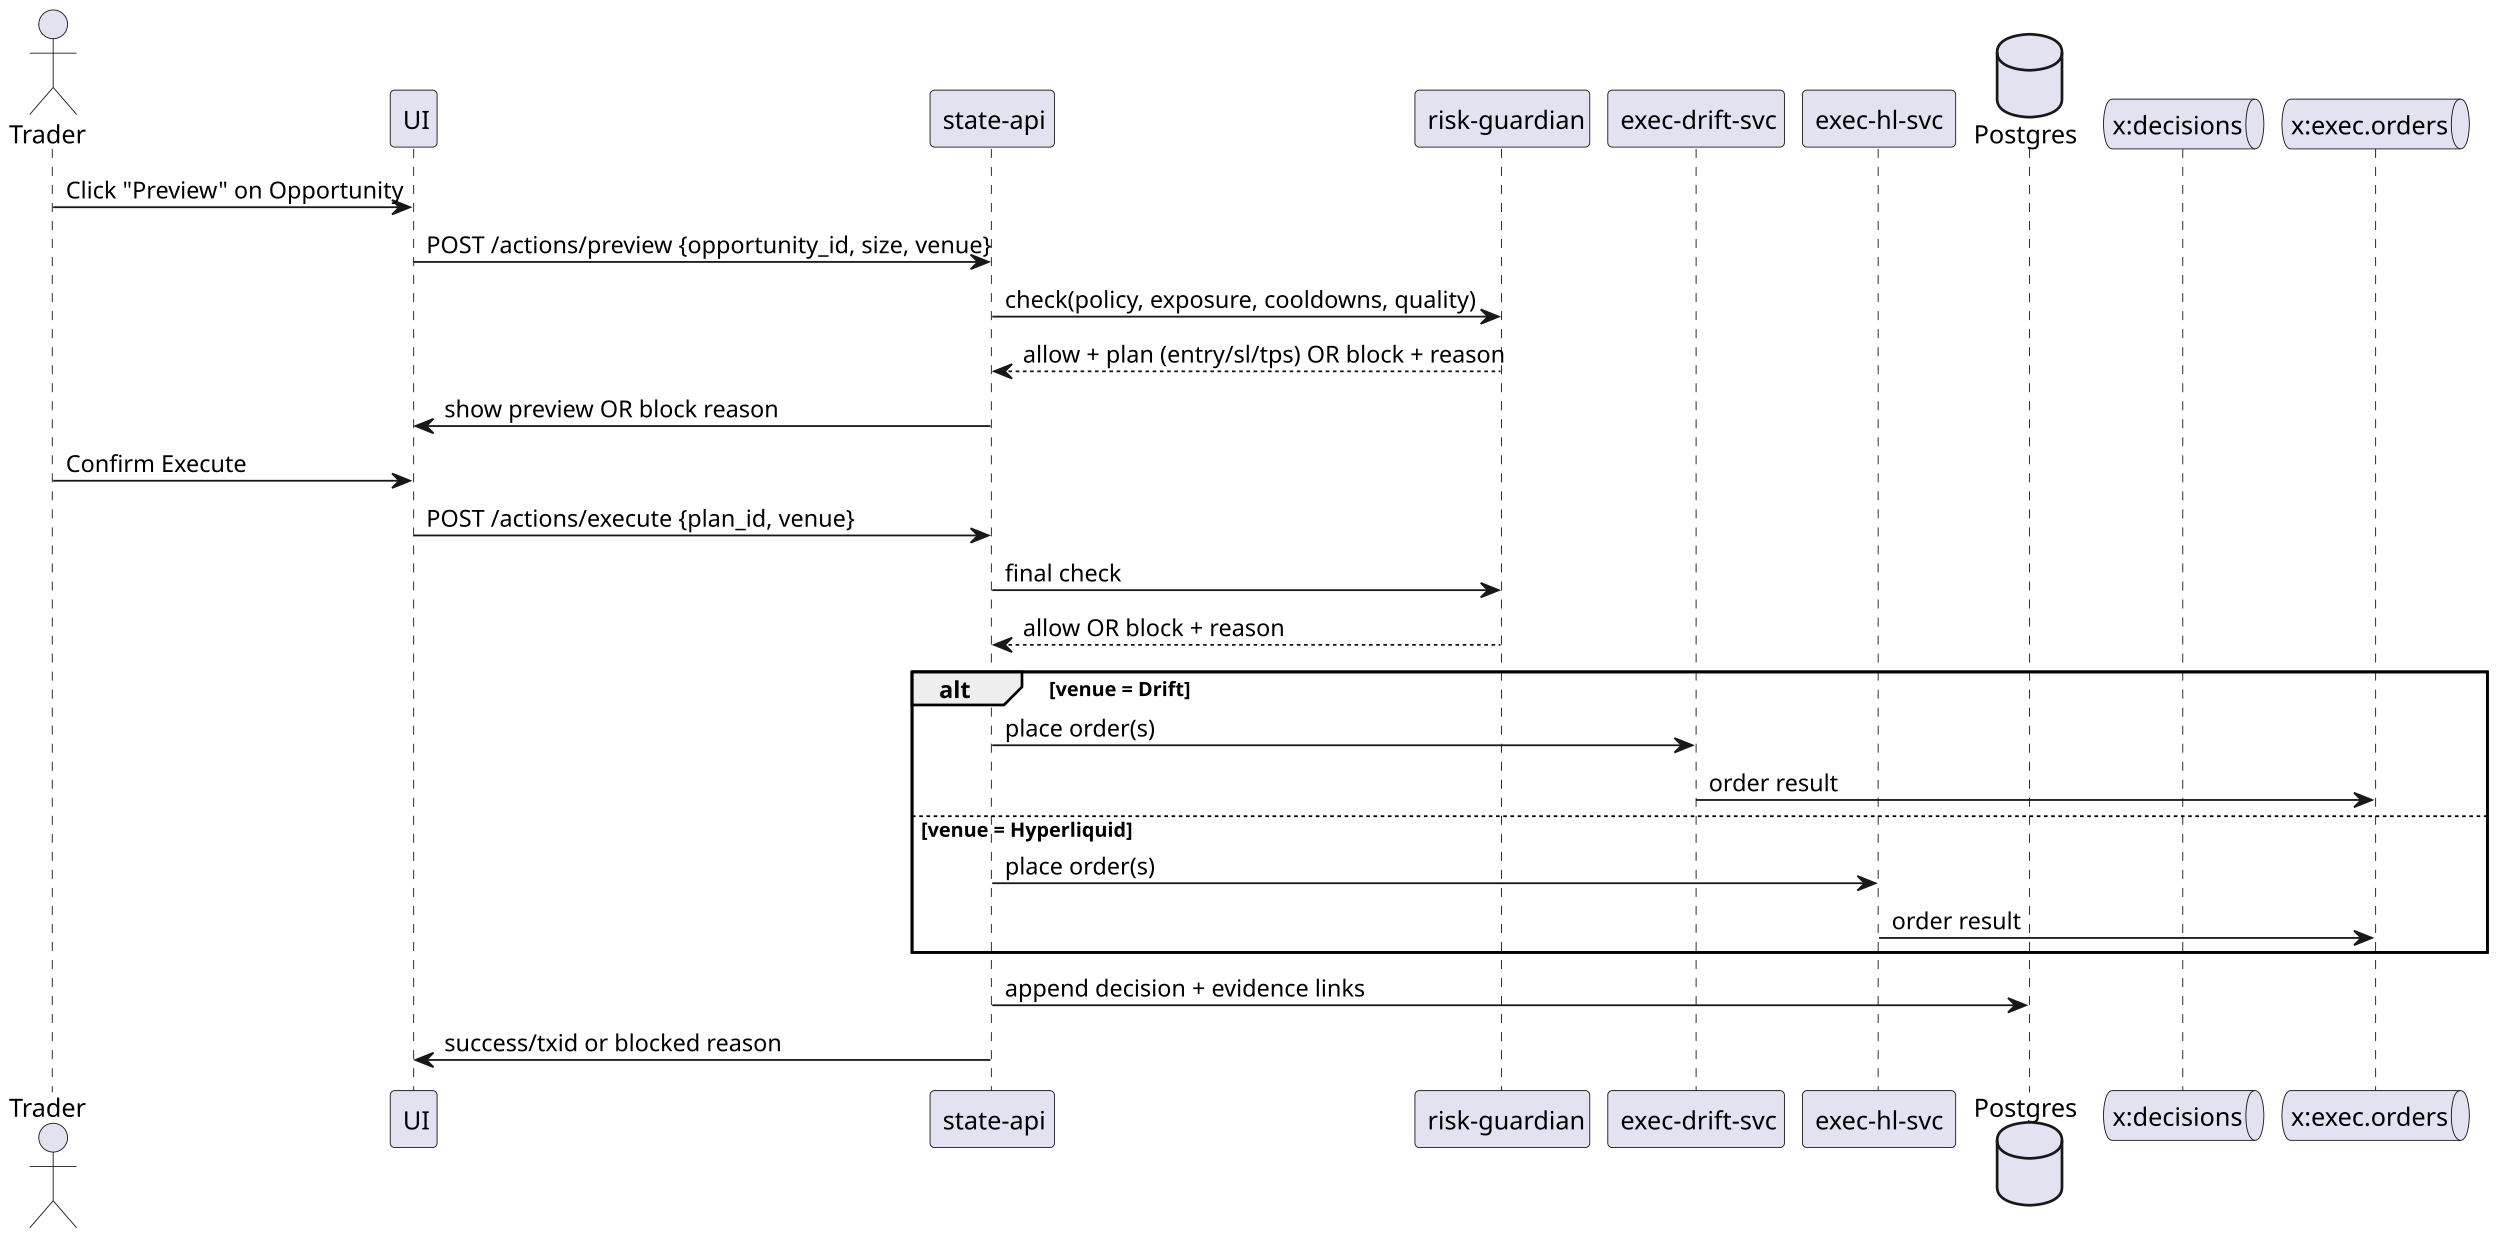
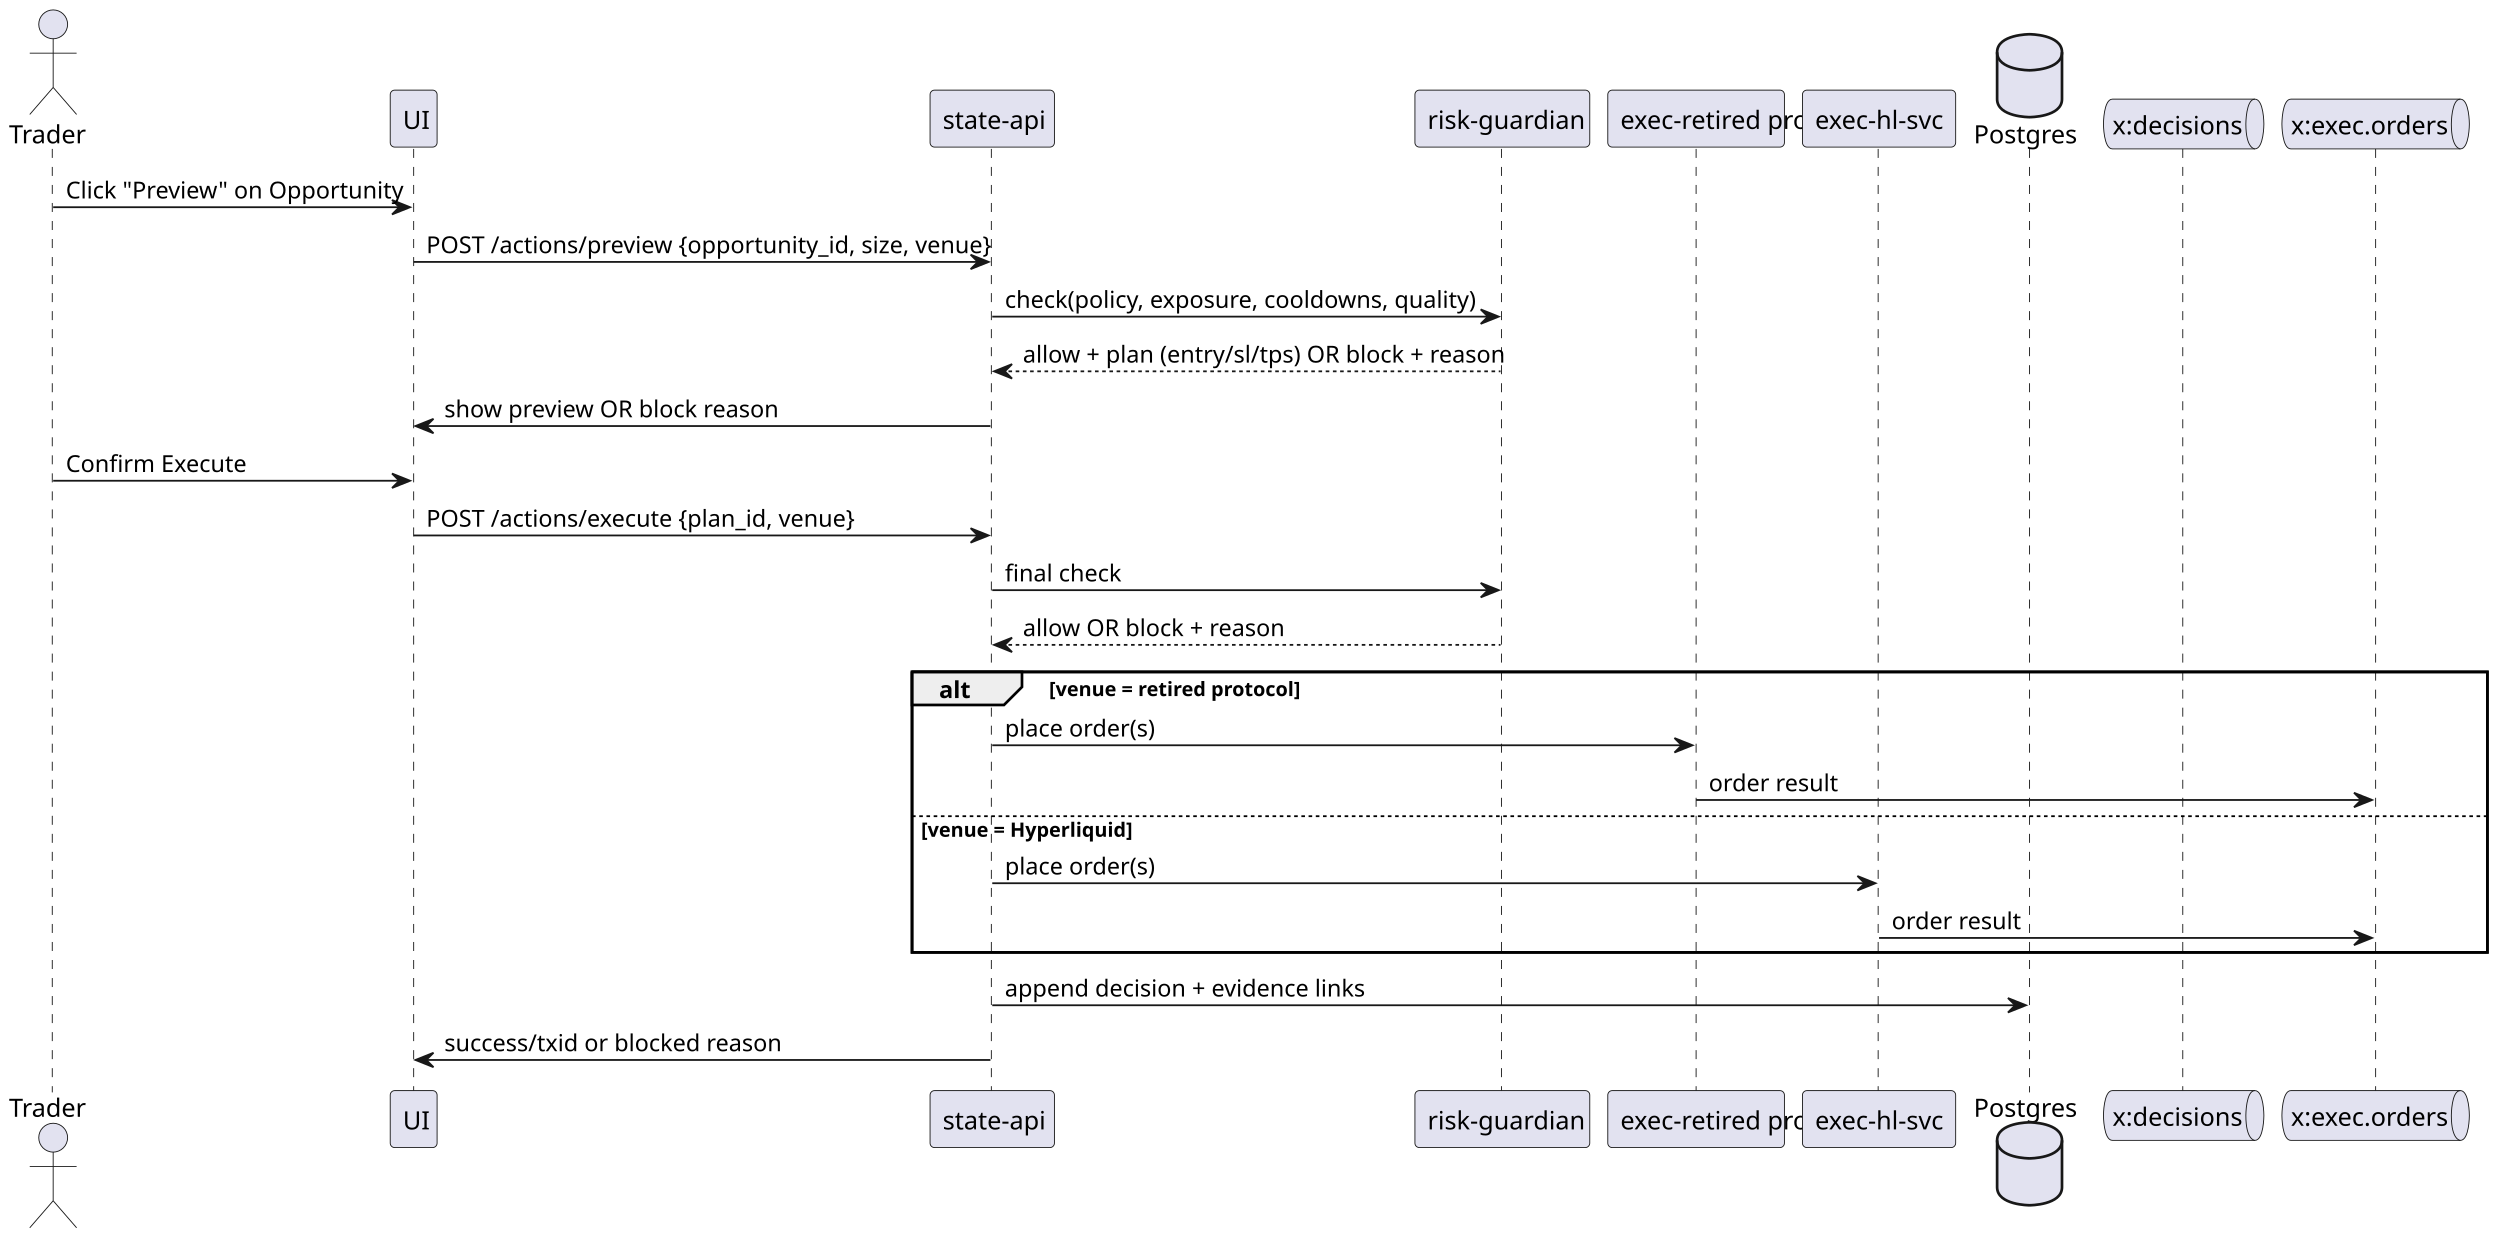
<svg xmlns="http://www.w3.org/2000/svg" contentStyleType="text/css" height="688px" preserveAspectRatio="none" style="width:1387px;height:688px;background:#FFFFFF;" version="1.1" viewBox="0 0 1387 688" width="1387px" zoomAndPan="magnify">
  <defs />
  <g>
    <rect fill="none" height="155.594" style="stroke:#000000;stroke-width:1.5;" width="874" x="506" y="372.773" />
    <line style="stroke:#181818;stroke-width:0.5;stroke-dasharray:5.0,5.0;" x1="29" x2="29" y1="82.609" y2="606.07" />
    <line style="stroke:#181818;stroke-width:0.5;stroke-dasharray:5.0,5.0;" x1="229.5" x2="229.5" y1="82.609" y2="606.07" />
    <line style="stroke:#181818;stroke-width:0.5;stroke-dasharray:5.0,5.0;" x1="550" x2="550" y1="82.609" y2="606.07" />
    <line style="stroke:#181818;stroke-width:0.5;stroke-dasharray:5.0,5.0;" x1="833" x2="833" y1="82.609" y2="606.07" />
    <line style="stroke:#181818;stroke-width:0.5;stroke-dasharray:5.0,5.0;" x1="941" x2="941" y1="82.609" y2="606.07" />
    <line style="stroke:#181818;stroke-width:0.5;stroke-dasharray:5.0,5.0;" x1="1042" x2="1042" y1="82.609" y2="606.07" />
    <line style="stroke:#181818;stroke-width:0.5;stroke-dasharray:5.0,5.0;" x1="1126" x2="1126" y1="82.609" y2="606.07" />
    <line style="stroke:#181818;stroke-width:0.5;stroke-dasharray:5.0,5.0;" x1="1211" x2="1211" y1="82.609" y2="606.07" />
    <line style="stroke:#181818;stroke-width:0.5;stroke-dasharray:5.0,5.0;" x1="1318" x2="1318" y1="82.609" y2="606.07" />
    <text fill="#000000" font-family="sans-serif" font-size="14" lengthAdjust="spacing" textLength="43" x="5" y="79.533">Trader</text>
    <ellipse cx="29.5" cy="13.5" fill="#E2E2F0" rx="8" ry="8" style="stroke:#181818;stroke-width:0.5;" />
    <path d="M29.5,21.5 L29.5,48.5 M16.5,29.5 L42.5,29.5 M29.5,48.5 L16.5,63.5 M29.5,48.5 L42.5,63.5 " fill="none" style="stroke:#181818;stroke-width:0.5;" />
    <text fill="#000000" font-family="sans-serif" font-size="14" lengthAdjust="spacing" textLength="43" x="5" y="619.604">Trader</text>
    <ellipse cx="29.5" cy="631.18" fill="#E2E2F0" rx="8" ry="8" style="stroke:#181818;stroke-width:0.5;" />
    <path d="M29.5,639.18 L29.5,666.18 M16.5,647.18 L42.5,647.18 M29.5,666.18 L16.5,681.18 M29.5,666.18 L42.5,681.18 " fill="none" style="stroke:#181818;stroke-width:0.5;" />
    <rect fill="#E2E2F0" height="31.609" rx="2.5" ry="2.5" style="stroke:#181818;stroke-width:0.5;" width="26" x="216.5" y="50" />
    <text fill="#000000" font-family="sans-serif" font-size="14" lengthAdjust="spacing" textLength="12" x="223.5" y="71.533">UI</text>
    <rect fill="#E2E2F0" height="31.609" rx="2.5" ry="2.5" style="stroke:#181818;stroke-width:0.5;" width="26" x="216.5" y="605.07" />
    <text fill="#000000" font-family="sans-serif" font-size="14" lengthAdjust="spacing" textLength="12" x="223.5" y="626.604">UI</text>
    <rect fill="#E2E2F0" height="31.609" rx="2.5" ry="2.5" style="stroke:#181818;stroke-width:0.5;" width="69" x="516" y="50" />
    <text fill="#000000" font-family="sans-serif" font-size="14" lengthAdjust="spacing" textLength="55" x="523" y="71.533">state-api</text>
    <rect fill="#E2E2F0" height="31.609" rx="2.5" ry="2.5" style="stroke:#181818;stroke-width:0.5;" width="69" x="516" y="605.07" />
    <text fill="#000000" font-family="sans-serif" font-size="14" lengthAdjust="spacing" textLength="55" x="523" y="626.604">state-api</text>
    <rect fill="#E2E2F0" height="31.609" rx="2.5" ry="2.5" style="stroke:#181818;stroke-width:0.5;" width="97" x="785" y="50" />
    <text fill="#000000" font-family="sans-serif" font-size="14" lengthAdjust="spacing" textLength="83" x="792" y="71.533">risk-guardian</text>
    <rect fill="#E2E2F0" height="31.609" rx="2.5" ry="2.5" style="stroke:#181818;stroke-width:0.5;" width="97" x="785" y="605.07" />
    <text fill="#000000" font-family="sans-serif" font-size="14" lengthAdjust="spacing" textLength="83" x="792" y="626.604">risk-guardian</text>
    <rect fill="#E2E2F0" height="31.609" rx="2.5" ry="2.5" style="stroke:#181818;stroke-width:0.5;" width="98" x="892" y="50" />
-     <text fill="#000000" font-family="sans-serif" font-size="14" lengthAdjust="spacing" textLength="84" x="899" y="71.533">exec-drift-svc</text>
+     <text fill="#000000" font-family="sans-serif" font-size="14" lengthAdjust="spacing" textLength="84" x="899" y="71.533">exec-retired protocol-svc</text>
    <rect fill="#E2E2F0" height="31.609" rx="2.5" ry="2.5" style="stroke:#181818;stroke-width:0.5;" width="98" x="892" y="605.07" />
-     <text fill="#000000" font-family="sans-serif" font-size="14" lengthAdjust="spacing" textLength="84" x="899" y="626.604">exec-drift-svc</text>
+     <text fill="#000000" font-family="sans-serif" font-size="14" lengthAdjust="spacing" textLength="84" x="899" y="626.604">exec-retired protocol-svc</text>
    <rect fill="#E2E2F0" height="31.609" rx="2.5" ry="2.5" style="stroke:#181818;stroke-width:0.5;" width="85" x="1000" y="50" />
    <text fill="#000000" font-family="sans-serif" font-size="14" lengthAdjust="spacing" textLength="71" x="1007" y="71.533">exec-hl-svc</text>
    <rect fill="#E2E2F0" height="31.609" rx="2.5" ry="2.5" style="stroke:#181818;stroke-width:0.5;" width="85" x="1000" y="605.07" />
    <text fill="#000000" font-family="sans-serif" font-size="14" lengthAdjust="spacing" textLength="71" x="1007" y="626.604">exec-hl-svc</text>
    <text fill="#000000" font-family="sans-serif" font-size="14" lengthAdjust="spacing" textLength="56" x="1095" y="79.533">Postgres</text>
    <path d="M1108,29 C1108,19 1126,19 1126,19 C1126,19 1144,19 1144,29 L1144,55 C1144,65 1126,65 1126,65 C1126,65 1108,65 1108,55 L1108,29 " fill="#E2E2F0" style="stroke:#181818;stroke-width:1.5;" />
    <path d="M1108,29 C1108,39 1126,39 1126,39 C1126,39 1144,39 1144,29 " fill="none" style="stroke:#181818;stroke-width:1.5;" />
    <text fill="#000000" font-family="sans-serif" font-size="14" lengthAdjust="spacing" textLength="56" x="1095" y="619.604">Postgres</text>
    <path d="M1108,632.68 C1108,622.68 1126,622.68 1126,622.68 C1126,622.68 1144,622.68 1144,632.68 L1144,658.68 C1144,668.68 1126,668.68 1126,668.68 C1126,668.68 1108,668.68 1108,658.68 L1108,632.68 " fill="#E2E2F0" style="stroke:#181818;stroke-width:1.5;" />
    <path d="M1108,632.68 C1108,642.68 1126,642.68 1126,642.68 C1126,642.68 1144,642.68 1144,632.68 " fill="none" style="stroke:#181818;stroke-width:1.5;" />
    <path d="M1172,55 L1251,55 C1256,55 1256,68.805 1256,68.805 C1256,68.805 1256,82.609 1251,82.609 L1172,82.609 C1167,82.609 1167,68.805 1167,68.805 C1167,68.805 1167,55 1172,55 " fill="#E2E2F0" style="stroke:#181818;stroke-width:0.5;" />
    <path d="M1251,55 C1246,55 1246,68.805 1246,68.805 C1246,82.609 1251,82.609 1251,82.609 " fill="none" style="stroke:#181818;stroke-width:0.5;" />
    <text fill="#000000" font-family="sans-serif" font-size="14" lengthAdjust="spacing" textLength="69" x="1172" y="74.533">x:decisions</text>
    <path d="M1172,605.07 L1251,605.07 C1256,605.07 1256,618.875 1256,618.875 C1256,618.875 1256,632.68 1251,632.68 L1172,632.68 C1167,632.68 1167,618.875 1167,618.875 C1167,618.875 1167,605.07 1172,605.07 " fill="#E2E2F0" style="stroke:#181818;stroke-width:0.5;" />
    <path d="M1251,605.07 C1246,605.07 1246,618.875 1246,618.875 C1246,632.68 1251,632.68 1251,632.68 " fill="none" style="stroke:#181818;stroke-width:0.5;" />
    <text fill="#000000" font-family="sans-serif" font-size="14" lengthAdjust="spacing" textLength="69" x="1172" y="624.604">x:decisions</text>
    <path d="M1271,55 L1365,55 C1370,55 1370,68.805 1370,68.805 C1370,68.805 1370,82.609 1365,82.609 L1271,82.609 C1266,82.609 1266,68.805 1266,68.805 C1266,68.805 1266,55 1271,55 " fill="#E2E2F0" style="stroke:#181818;stroke-width:0.5;" />
    <path d="M1365,55 C1360,55 1360,68.805 1360,68.805 C1360,82.609 1365,82.609 1365,82.609 " fill="none" style="stroke:#181818;stroke-width:0.5;" />
    <text fill="#000000" font-family="sans-serif" font-size="14" lengthAdjust="spacing" textLength="84" x="1271" y="74.533">x:exec.orders</text>
    <path d="M1271,605.07 L1365,605.07 C1370,605.07 1370,618.875 1370,618.875 C1370,618.875 1370,632.68 1365,632.68 L1271,632.68 C1266,632.68 1266,618.875 1266,618.875 C1266,618.875 1266,605.07 1271,605.07 " fill="#E2E2F0" style="stroke:#181818;stroke-width:0.5;" />
    <path d="M1365,605.07 C1360,605.07 1360,618.875 1360,618.875 C1360,632.68 1365,632.68 1365,632.68 " fill="none" style="stroke:#181818;stroke-width:0.5;" />
    <text fill="#000000" font-family="sans-serif" font-size="14" lengthAdjust="spacing" textLength="84" x="1271" y="624.604">x:exec.orders</text>
    <polygon fill="#181818" points="217.5,110.961,227.5,114.961,217.5,118.961,221.5,114.961" style="stroke:#181818;stroke-width:1.0;" />
    <line style="stroke:#181818;stroke-width:1.0;" x1="29.5" x2="223.5" y1="114.961" y2="114.961" />
    <text fill="#000000" font-family="sans-serif" font-size="13" lengthAdjust="spacing" textLength="176" x="36.5" y="110.105">Click "Preview" on Opportunity</text>
    <polygon fill="#181818" points="538.5,141.312,548.5,145.312,538.5,149.312,542.5,145.312" style="stroke:#181818;stroke-width:1.0;" />
    <line style="stroke:#181818;stroke-width:1.0;" x1="229.5" x2="544.5" y1="145.312" y2="145.312" />
    <text fill="#000000" font-family="sans-serif" font-size="13" lengthAdjust="spacing" textLength="297" x="236.5" y="140.456">POST /actions/preview {opportunity_id, size, venue}</text>
    <polygon fill="#181818" points="821.5,171.664,831.5,175.664,821.5,179.664,825.5,175.664" style="stroke:#181818;stroke-width:1.0;" />
    <line style="stroke:#181818;stroke-width:1.0;" x1="550.5" x2="827.5" y1="175.664" y2="175.664" />
    <text fill="#000000" font-family="sans-serif" font-size="13" lengthAdjust="spacing" textLength="253" x="557.5" y="170.808">check(policy, exposure, cooldowns, quality)</text>
    <polygon fill="#181818" points="561.5,202.016,551.5,206.016,561.5,210.016,557.5,206.016" style="stroke:#181818;stroke-width:1.0;" />
    <line style="stroke:#181818;stroke-width:1.0;stroke-dasharray:2.0,2.0;" x1="555.5" x2="832.5" y1="206.016" y2="206.016" />
    <text fill="#000000" font-family="sans-serif" font-size="13" lengthAdjust="spacing" textLength="259" x="567.5" y="201.159">allow + plan (entry/sl/tps) OR block + reason</text>
    <polygon fill="#181818" points="240.5,232.367,230.5,236.367,240.5,240.367,236.5,236.367" style="stroke:#181818;stroke-width:1.0;" />
    <line style="stroke:#181818;stroke-width:1.0;" x1="234.5" x2="549.5" y1="236.367" y2="236.367" />
    <text fill="#000000" font-family="sans-serif" font-size="13" lengthAdjust="spacing" textLength="177" x="246.5" y="231.511">show preview OR block reason</text>
    <polygon fill="#181818" points="217.5,262.719,227.5,266.719,217.5,270.719,221.5,266.719" style="stroke:#181818;stroke-width:1.0;" />
    <line style="stroke:#181818;stroke-width:1.0;" x1="29.5" x2="223.5" y1="266.719" y2="266.719" />
    <text fill="#000000" font-family="sans-serif" font-size="13" lengthAdjust="spacing" textLength="96" x="36.5" y="261.862">Confirm Execute</text>
    <polygon fill="#181818" points="538.5,293.07,548.5,297.07,538.5,301.07,542.5,297.07" style="stroke:#181818;stroke-width:1.0;" />
    <line style="stroke:#181818;stroke-width:1.0;" x1="229.5" x2="544.5" y1="297.07" y2="297.07" />
    <text fill="#000000" font-family="sans-serif" font-size="13" lengthAdjust="spacing" textLength="229" x="236.5" y="292.214">POST /actions/execute {plan_id, venue}</text>
    <polygon fill="#181818" points="821.5,323.422,831.5,327.422,821.5,331.422,825.5,327.422" style="stroke:#181818;stroke-width:1.0;" />
    <line style="stroke:#181818;stroke-width:1.0;" x1="550.5" x2="827.5" y1="327.422" y2="327.422" />
    <text fill="#000000" font-family="sans-serif" font-size="13" lengthAdjust="spacing" textLength="62" x="557.5" y="322.565">final check</text>
    <polygon fill="#181818" points="561.5,353.773,551.5,357.773,561.5,361.773,557.5,357.773" style="stroke:#181818;stroke-width:1.0;" />
    <line style="stroke:#181818;stroke-width:1.0;stroke-dasharray:2.0,2.0;" x1="555.5" x2="832.5" y1="357.773" y2="357.773" />
    <text fill="#000000" font-family="sans-serif" font-size="13" lengthAdjust="spacing" textLength="142" x="567.5" y="352.917">allow OR block + reason</text>
    <path d="M506,372.773 L567,372.773 L567,381.125 L557,391.125 L506,391.125 L506,372.773 " fill="#EEEEEE" style="stroke:#000000;stroke-width:1.5;" />
    <rect fill="none" height="155.594" style="stroke:#000000;stroke-width:1.5;" width="874" x="506" y="372.773" />
    <text fill="#000000" font-family="sans-serif" font-size="13" font-weight="bold" lengthAdjust="spacing" textLength="16" x="521" y="387.269">alt</text>
-     <text fill="#000000" font-family="sans-serif" font-size="11" font-weight="bold" lengthAdjust="spacing" textLength="77" x="582" y="386.192">[venue = Drift]</text>
+     <text fill="#000000" font-family="sans-serif" font-size="11" font-weight="bold" lengthAdjust="spacing" textLength="77" x="582" y="386.192">[venue = retired protocol]</text>
    <polygon fill="#181818" points="929,409.477,939,413.477,929,417.477,933,413.477" style="stroke:#181818;stroke-width:1.0;" />
    <line style="stroke:#181818;stroke-width:1.0;" x1="550.5" x2="935" y1="413.477" y2="413.477" />
    <text fill="#000000" font-family="sans-serif" font-size="13" lengthAdjust="spacing" textLength="79" x="557.5" y="408.62">place order(s)</text>
    <polygon fill="#181818" points="1306,439.828,1316,443.828,1306,447.828,1310,443.828" style="stroke:#181818;stroke-width:1.0;" />
    <line style="stroke:#181818;stroke-width:1.0;" x1="941" x2="1312" y1="443.828" y2="443.828" />
    <text fill="#000000" font-family="sans-serif" font-size="13" lengthAdjust="spacing" textLength="65" x="948" y="438.972">order result</text>
    <line style="stroke:#000000;stroke-width:1.0;stroke-dasharray:2.0,2.0;" x1="506" x2="1380" y1="452.828" y2="452.828" />
    <text fill="#000000" font-family="sans-serif" font-size="11" font-weight="bold" lengthAdjust="spacing" textLength="116" x="511" y="464.247">[venue = Hyperliquid]</text>
    <polygon fill="#181818" points="1030.5,486.016,1040.5,490.016,1030.5,494.016,1034.5,490.016" style="stroke:#181818;stroke-width:1.0;" />
    <line style="stroke:#181818;stroke-width:1.0;" x1="550.5" x2="1036.5" y1="490.016" y2="490.016" />
    <text fill="#000000" font-family="sans-serif" font-size="13" lengthAdjust="spacing" textLength="79" x="557.5" y="485.159">place order(s)</text>
    <polygon fill="#181818" points="1306,516.367,1316,520.367,1306,524.367,1310,520.367" style="stroke:#181818;stroke-width:1.0;" />
    <line style="stroke:#181818;stroke-width:1.0;" x1="1042.5" x2="1312" y1="520.367" y2="520.367" />
    <text fill="#000000" font-family="sans-serif" font-size="13" lengthAdjust="spacing" textLength="65" x="1049.5" y="515.511">order result</text>
    <polygon fill="#181818" points="1114,553.719,1124,557.719,1114,561.719,1118,557.719" style="stroke:#181818;stroke-width:1.0;" />
    <line style="stroke:#181818;stroke-width:1.0;" x1="550.5" x2="1120" y1="557.719" y2="557.719" />
    <text fill="#000000" font-family="sans-serif" font-size="13" lengthAdjust="spacing" textLength="191" x="557.5" y="552.862">append decision + evidence links</text>
    <polygon fill="#181818" points="240.5,584.07,230.5,588.07,240.5,592.07,236.5,588.07" style="stroke:#181818;stroke-width:1.0;" />
    <line style="stroke:#181818;stroke-width:1.0;" x1="234.5" x2="549.5" y1="588.07" y2="588.07" />
    <text fill="#000000" font-family="sans-serif" font-size="13" lengthAdjust="spacing" textLength="181" x="246.5" y="583.214">success/txid or blocked reason</text>
  </g>
</svg>
